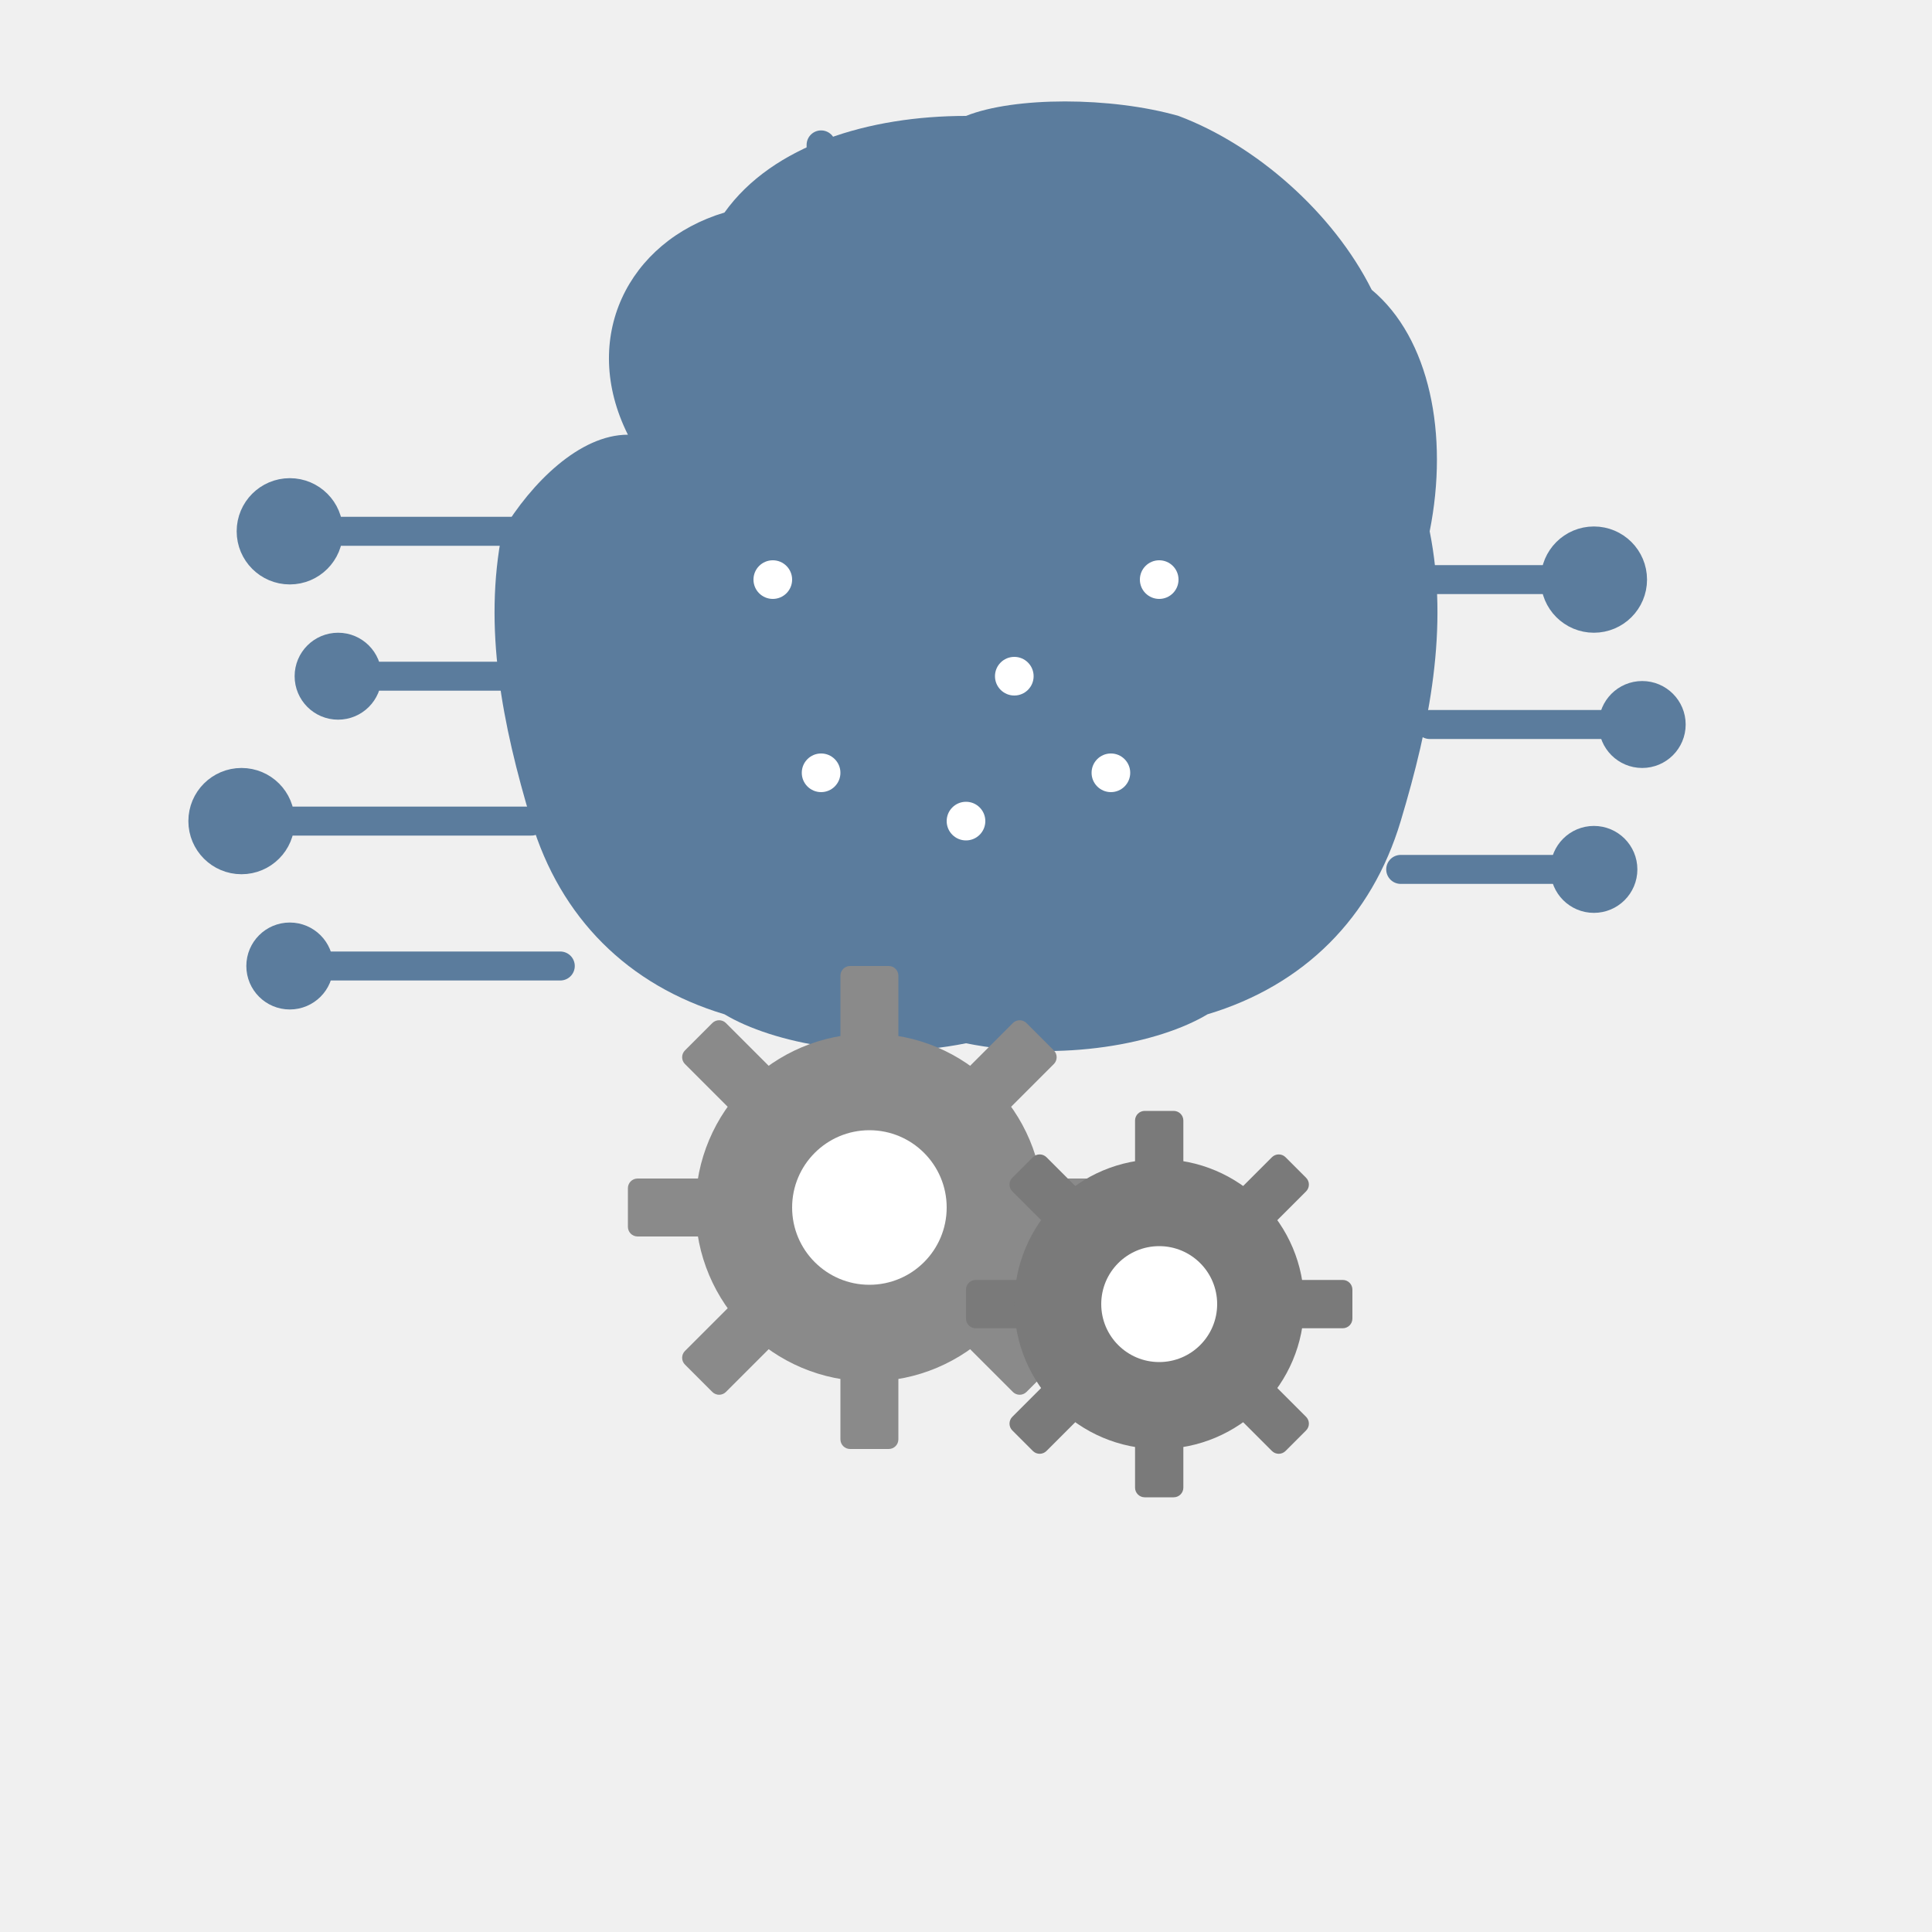
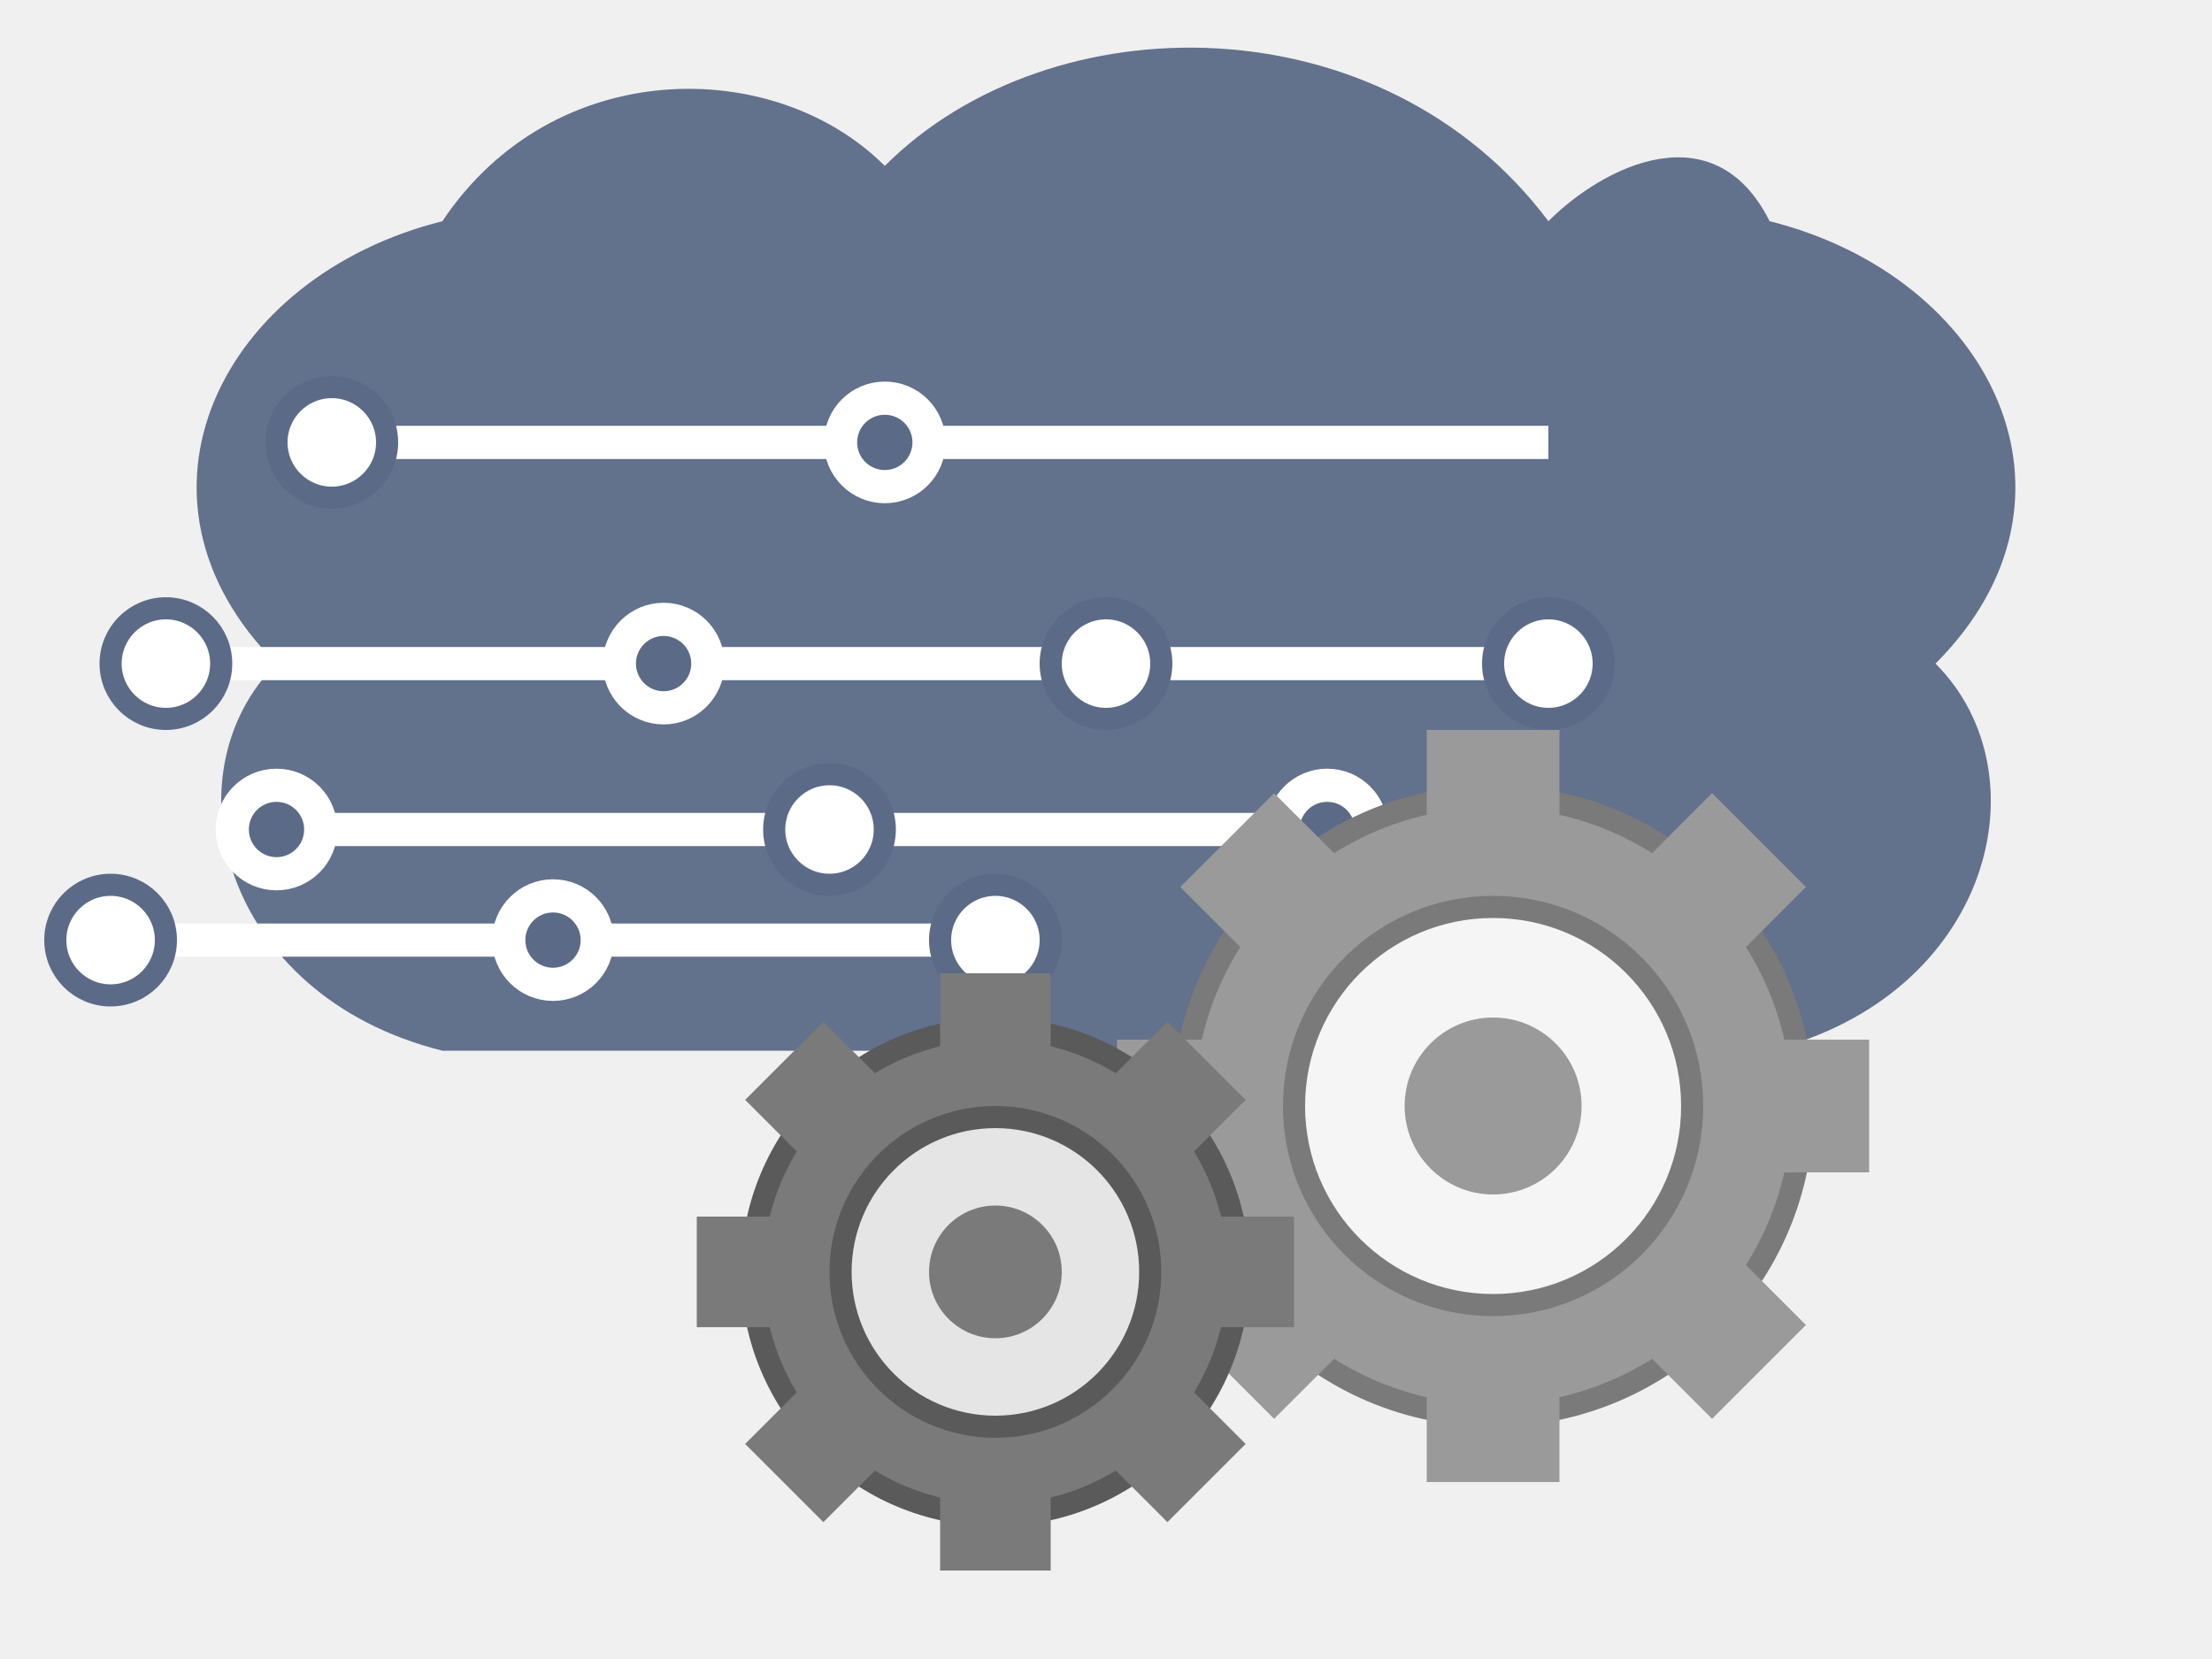
- <svg xmlns="http://www.w3.org/2000/svg" width="200" height="200" viewBox="0 0 200 200">
-   <g transform="translate(100,80)">
-     <path d="M-35,-35 C-40,-45 -35,-55 -25,-58 C-20,-65 -10,-68 0,-68 C5,-70 15,-70 22,-68 C30,-65 38,-58 42,-50 C48,-45 50,-35 48,-25 C50,-15 48,-5 45,5 C42,15 35,22 25,25 C20,28 10,30 0,28 C-10,30 -20,28 -25,25 C-35,22 -42,15 -45,5 C-48,-5 -50,-15 -48,-25 C-45,-30 -40,-35 -35,-35 Z" fill="#5B7C9D" stroke="none" />
-     <g stroke="#5B7C9D" stroke-width="3" fill="#5B7C9D">
-       <line x1="-70" y1="-25" x2="-45" y2="-25" stroke-linecap="round" />
-       <circle cx="-70" cy="-25" r="4" />
-       <line x1="-65" y1="-10" x2="-48" y2="-10" stroke-linecap="round" />
-       <circle cx="-65" cy="-10" r="3" />
-       <line x1="-75" y1="5" x2="-45" y2="5" stroke-linecap="round" />
-       <circle cx="-75" cy="5" r="4" />
-       <line x1="-70" y1="20" x2="-42" y2="20" stroke-linecap="round" />
-       <circle cx="-70" cy="20" r="3" />
-       <line x1="-15" y1="-45" x2="-15" y2="-65" stroke-linecap="round" />
-       <circle cx="-15" cy="-45" r="3" />
-       <line x1="10" y1="-48" x2="10" y2="-65" stroke-linecap="round" />
-       <circle cx="10" cy="-48" r="4" />
-       <line x1="45" y1="-20" x2="65" y2="-20" stroke-linecap="round" />
-       <circle cx="65" cy="-20" r="4" />
-       <line x1="48" y1="-5" x2="70" y2="-5" stroke-linecap="round" />
-       <circle cx="70" cy="-5" r="3" />
-       <line x1="45" y1="10" x2="65" y2="10" stroke-linecap="round" />
-       <circle cx="65" cy="10" r="3" />
-       <polyline points="-35,-20 -20,-20 -10,-10 5,-10 15,-20 30,-20" fill="none" stroke-width="2" />
-       <circle cx="-20" cy="-20" r="3" fill="white" stroke="#5B7C9D" stroke-width="2" />
-       <circle cx="5" cy="-10" r="3" fill="white" stroke="#5B7C9D" stroke-width="2" />
-       <circle cx="20" cy="-20" r="3" fill="white" stroke="#5B7C9D" stroke-width="2" />
-       <polyline points="-30,0 -15,0 0,5 15,0 25,0" fill="none" stroke-width="2" />
-       <circle cx="-15" cy="0" r="3" fill="white" stroke="#5B7C9D" stroke-width="2" />
-       <circle cx="0" cy="5" r="3" fill="white" stroke="#5B7C9D" stroke-width="2" />
-       <circle cx="15" cy="0" r="3" fill="white" stroke="#5B7C9D" stroke-width="2" />
+ <svg xmlns="http://www.w3.org/2000/svg" width="200" height="150" viewBox="0 0 200 150">
+   <g transform="translate(0, -10)">
+     <path d="M140 30 C125 10, 95 10, 80 25 C70 15, 50 15, 40 30 C20 35, 10 55, 25 70 C15 80, 20 100, 40 105 L160 105 C180 100, 185 80, 175 70 C190 55, 180 35, 160 30 C155 20, 145 25, 140 30" fill="#5B6B87" opacity="0.95" />
+     <line x1="30" y1="50" x2="80" y2="50" stroke="white" stroke-width="3" />
+     <line x1="80" y1="50" x2="140" y2="50" stroke="white" stroke-width="3" />
+     <circle cx="30" cy="50" r="5" fill="white" stroke="#5B6B87" stroke-width="2" />
+     <circle cx="80" cy="50" r="4" fill="#5B6B87" stroke="white" stroke-width="3" />
+     <line x1="15" y1="70" x2="60" y2="70" stroke="white" stroke-width="3" />
+     <line x1="60" y1="70" x2="100" y2="70" stroke="white" stroke-width="3" />
+     <line x1="100" y1="70" x2="140" y2="70" stroke="white" stroke-width="3" />
+     <circle cx="15" cy="70" r="5" fill="white" stroke="#5B6B87" stroke-width="2" />
+     <circle cx="60" cy="70" r="4" fill="#5B6B87" stroke="white" stroke-width="3" />
+     <circle cx="100" cy="70" r="5" fill="white" stroke="#5B6B87" stroke-width="2" />
+     <circle cx="140" cy="70" r="5" fill="white" stroke="#5B6B87" stroke-width="2" />
+     <line x1="25" y1="85" x2="75" y2="85" stroke="white" stroke-width="3" />
+     <line x1="75" y1="85" x2="120" y2="85" stroke="white" stroke-width="3" />
+     <circle cx="25" cy="85" r="4" fill="#5B6B87" stroke="white" stroke-width="3" />
+     <circle cx="75" cy="85" r="5" fill="white" stroke="#5B6B87" stroke-width="2" />
+     <circle cx="120" cy="85" r="4" fill="#5B6B87" stroke="white" stroke-width="3" />
+     <line x1="10" y1="95" x2="50" y2="95" stroke="white" stroke-width="3" />
+     <line x1="50" y1="95" x2="90" y2="95" stroke="white" stroke-width="3" />
+     <circle cx="10" cy="95" r="5" fill="white" stroke="#5B6B87" stroke-width="2" />
+     <circle cx="50" cy="95" r="4" fill="#5B6B87" stroke="white" stroke-width="3" />
+     <circle cx="90" cy="95" r="5" fill="white" stroke="#5B6B87" stroke-width="2" />
+   </g>
+   <g transform="translate(135, 100)">
+     <circle cx="0" cy="0" r="28" fill="#9A9A9A" stroke="#7A7A7A" stroke-width="2" />
+     <rect x="-6" y="-34" width="12" height="10" fill="#9A9A9A" />
+     <rect x="-6" y="24" width="12" height="10" fill="#9A9A9A" />
+     <rect x="-34" y="-6" width="10" height="12" fill="#9A9A9A" />
+     <rect x="24" y="-6" width="10" height="12" fill="#9A9A9A" />
+     <g transform="rotate(45)">
+       <rect x="-6" y="-34" width="12" height="10" fill="#9A9A9A" />
+       <rect x="-6" y="24" width="12" height="10" fill="#9A9A9A" />
+       <rect x="-34" y="-6" width="10" height="12" fill="#9A9A9A" />
+       <rect x="24" y="-6" width="10" height="12" fill="#9A9A9A" />
    </g>
-     <g transform="translate(-10,45)">
-       <g fill="#8A8A8A">
-         <rect x="-3" y="-25" width="6" height="50" rx="1" />
-         <rect x="-3" y="-25" width="6" height="50" rx="1" transform="rotate(45)" />
-         <rect x="-3" y="-25" width="6" height="50" rx="1" transform="rotate(90)" />
-         <rect x="-3" y="-25" width="6" height="50" rx="1" transform="rotate(135)" />
-         <circle cx="0" cy="0" r="18" fill="#8A8A8A" />
-         <circle cx="0" cy="0" r="8" fill="white" />
-       </g>
+     <circle cx="0" cy="0" r="18" fill="#F5F5F5" stroke="#7A7A7A" stroke-width="2" />
+     <circle cx="0" cy="0" r="8" fill="#9A9A9A" />
+   </g>
+   <g transform="translate(90, 115)">
+     <circle cx="0" cy="0" r="22" fill="#7A7A7A" stroke="#5A5A5A" stroke-width="2" />
+     <rect x="-5" y="-27" width="10" height="8" fill="#7A7A7A" />
+     <rect x="-5" y="19" width="10" height="8" fill="#7A7A7A" />
+     <rect x="-27" y="-5" width="8" height="10" fill="#7A7A7A" />
+     <rect x="19" y="-5" width="8" height="10" fill="#7A7A7A" />
+     <g transform="rotate(45)">
+       <rect x="-5" y="-27" width="10" height="8" fill="#7A7A7A" />
+       <rect x="-5" y="19" width="10" height="8" fill="#7A7A7A" />
+       <rect x="-27" y="-5" width="8" height="10" fill="#7A7A7A" />
+       <rect x="19" y="-5" width="8" height="10" fill="#7A7A7A" />
    </g>
-     <g transform="translate(20,55)">
-       <g fill="#7A7A7A">
-         <rect x="-2.5" y="-20" width="5" height="40" rx="1" />
-         <rect x="-2.5" y="-20" width="5" height="40" rx="1" transform="rotate(45)" />
-         <rect x="-2.5" y="-20" width="5" height="40" rx="1" transform="rotate(90)" />
-         <rect x="-2.5" y="-20" width="5" height="40" rx="1" transform="rotate(135)" />
-         <circle cx="0" cy="0" r="15" fill="#7A7A7A" />
-         <circle cx="0" cy="0" r="6" fill="white" />
-       </g>
-     </g>
+     <circle cx="0" cy="0" r="14" fill="#E5E5E5" stroke="#5A5A5A" stroke-width="2" />
+     <circle cx="0" cy="0" r="6" fill="#7A7A7A" />
  </g>
</svg>
